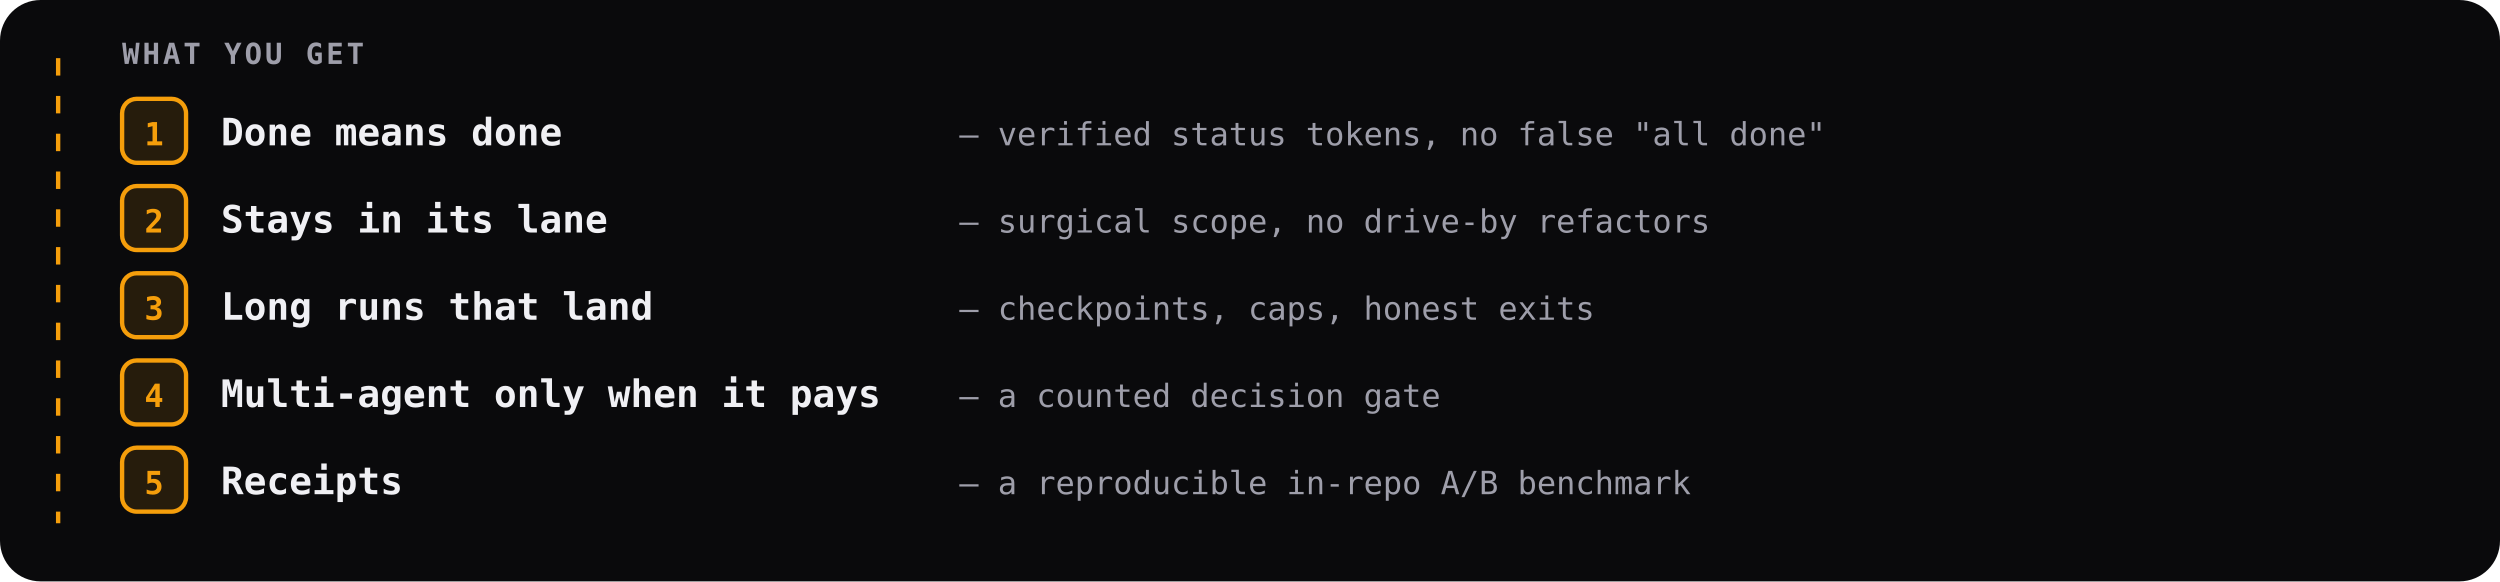
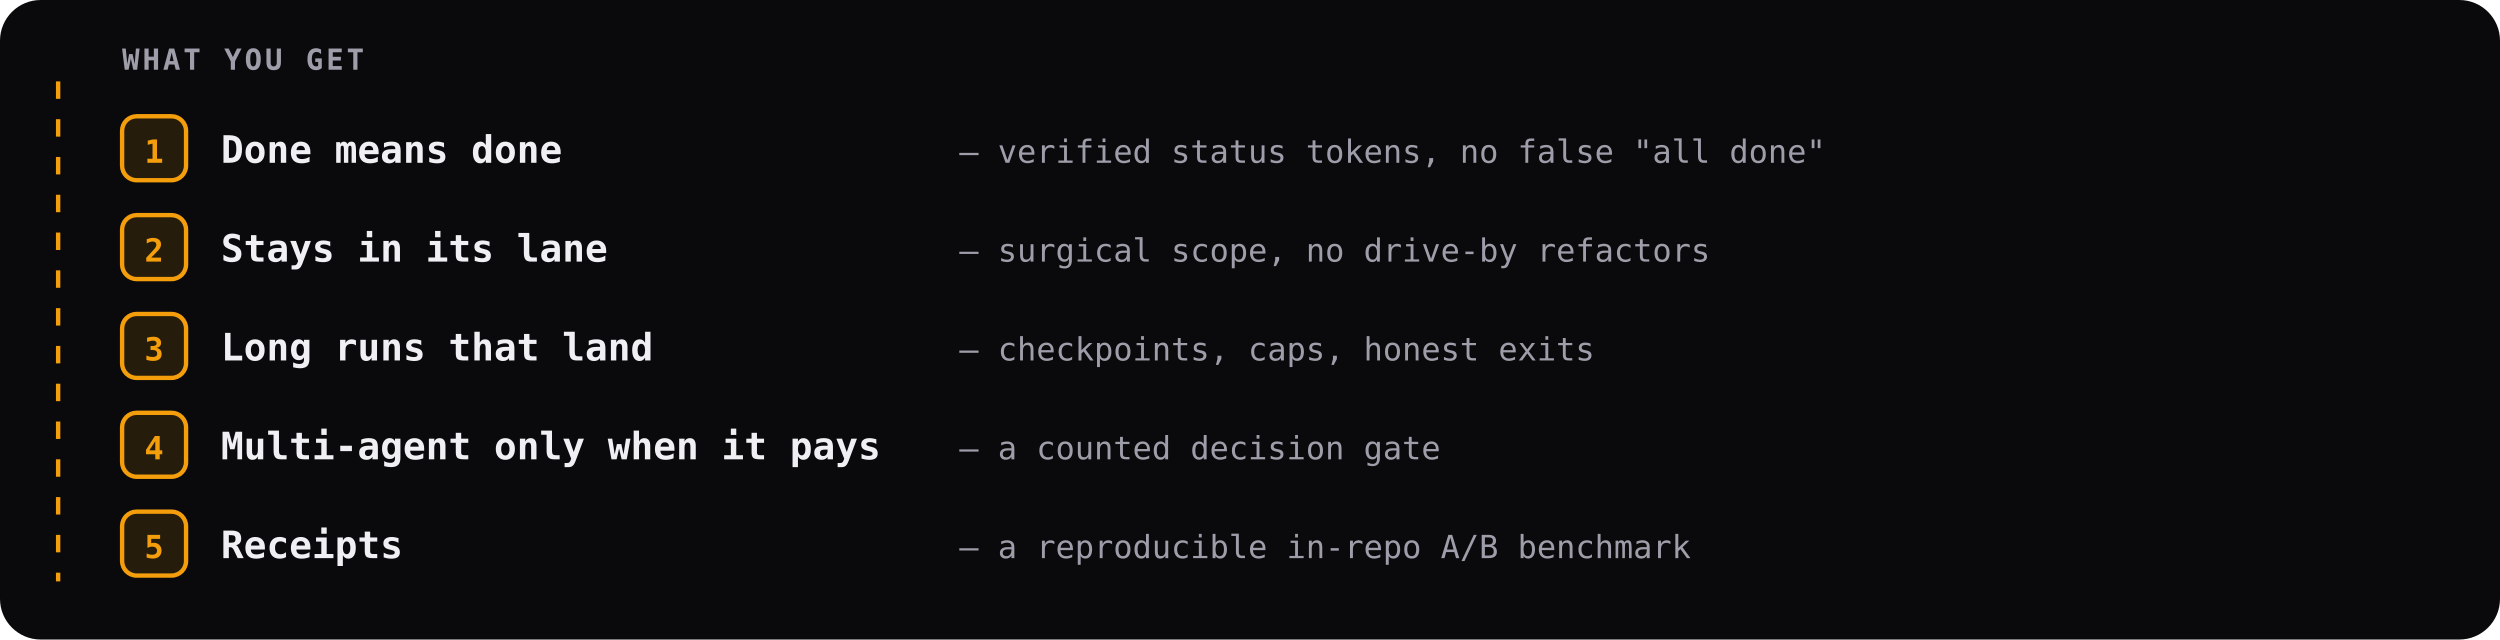
- <svg xmlns="http://www.w3.org/2000/svg" viewBox="0 0 860 200" role="img" aria-labelledby="t d">
+ <svg xmlns="http://www.w3.org/2000/svg" viewBox="0 0 860 220" role="img" aria-labelledby="t d">
  <style>
    .bg   { fill: #0a0a0c; }
    .chip { fill: rgb(245 158 11 / 0.12); stroke: #f59e0b; stroke-width: 1.5; }
    .num  { font: 700 11px ui-monospace, SFMono-Regular, Consolas, monospace; fill: #f59e0b; }
    .lbl  { font: 600 13px ui-monospace, SFMono-Regular, Consolas, monospace; fill: #f0f0f4; }
    .sub  { font: 400 11px ui-monospace, SFMono-Regular, Consolas, monospace; fill: #9e9eaa; }
    .cap  { font: 600 10px ui-monospace, SFMono-Regular, Consolas, monospace; fill: #9e9eaa; letter-spacing: 1px; }
    .rail { stroke: #f59e0b; stroke-width: 1.5; fill: none; stroke-dasharray: 6 7; animation: dash 1.6s linear infinite; }
    @keyframes dash { to { stroke-dashoffset: -26; } }
    @media (prefers-reduced-motion: reduce) { .rail { animation: none; } }
  </style>
-   <rect class="bg" width="860" height="200" rx="14" />
-   <line class="rail" x1="20" y1="20" x2="20" y2="180" />
-   <text class="cap" x="42" y="22">WHAT YOU GET</text>
-   <rect class="chip" x="42" y="34" width="22" height="22" rx="5" />
-   <text class="num" x="53" y="50" text-anchor="middle">1</text>
-   <text class="lbl" x="76" y="50">Done means done</text>
-   <text class="sub" x="330" y="50">— verified status tokens, no false "all done"</text>
-   <rect class="chip" x="42" y="64" width="22" height="22" rx="5" />
-   <text class="num" x="53" y="80" text-anchor="middle">2</text>
-   <text class="lbl" x="76" y="80">Stays in its lane</text>
-   <text class="sub" x="330" y="80">— surgical scope, no drive-by refactors</text>
-   <rect class="chip" x="42" y="94" width="22" height="22" rx="5" />
-   <text class="num" x="53" y="110" text-anchor="middle">3</text>
-   <text class="lbl" x="76" y="110">Long runs that land</text>
-   <text class="sub" x="330" y="110">— checkpoints, caps, honest exits</text>
-   <rect class="chip" x="42" y="124" width="22" height="22" rx="5" />
-   <text class="num" x="53" y="140" text-anchor="middle">4</text>
-   <text class="lbl" x="76" y="140">Multi-agent only when it pays</text>
-   <text class="sub" x="330" y="140">— a counted decision gate</text>
-   <rect class="chip" x="42" y="154" width="22" height="22" rx="5" />
-   <text class="num" x="53" y="170" text-anchor="middle">5</text>
-   <text class="lbl" x="76" y="170">Receipts</text>
-   <text class="sub" x="330" y="170">— a reproducible in-repo A/B benchmark</text>
+   <rect class="bg" width="860" height="220" rx="14" />
+   <line class="rail" x1="20" y1="28" x2="20" y2="200" />
+   <text class="cap" x="42" y="24">WHAT YOU GET</text>
+   <rect class="chip" x="42" y="40" width="22" height="22" rx="5" />
+   <text class="num" x="53" y="56" text-anchor="middle">1</text>
+   <text class="lbl" x="76" y="56">Done means done</text>
+   <text class="sub" x="330" y="56">— verified status tokens, no false "all done"</text>
+   <rect class="chip" x="42" y="74" width="22" height="22" rx="5" />
+   <text class="num" x="53" y="90" text-anchor="middle">2</text>
+   <text class="lbl" x="76" y="90">Stays in its lane</text>
+   <text class="sub" x="330" y="90">— surgical scope, no drive-by refactors</text>
+   <rect class="chip" x="42" y="108" width="22" height="22" rx="5" />
+   <text class="num" x="53" y="124" text-anchor="middle">3</text>
+   <text class="lbl" x="76" y="124">Long runs that land</text>
+   <text class="sub" x="330" y="124">— checkpoints, caps, honest exits</text>
+   <rect class="chip" x="42" y="142" width="22" height="22" rx="5" />
+   <text class="num" x="53" y="158" text-anchor="middle">4</text>
+   <text class="lbl" x="76" y="158">Multi-agent only when it pays</text>
+   <text class="sub" x="330" y="158">— a counted decision gate</text>
+   <rect class="chip" x="42" y="176" width="22" height="22" rx="5" />
+   <text class="num" x="53" y="192" text-anchor="middle">5</text>
+   <text class="lbl" x="76" y="192">Receipts</text>
+   <text class="sub" x="330" y="192">— a reproducible in-repo A/B benchmark</text>
</svg>
